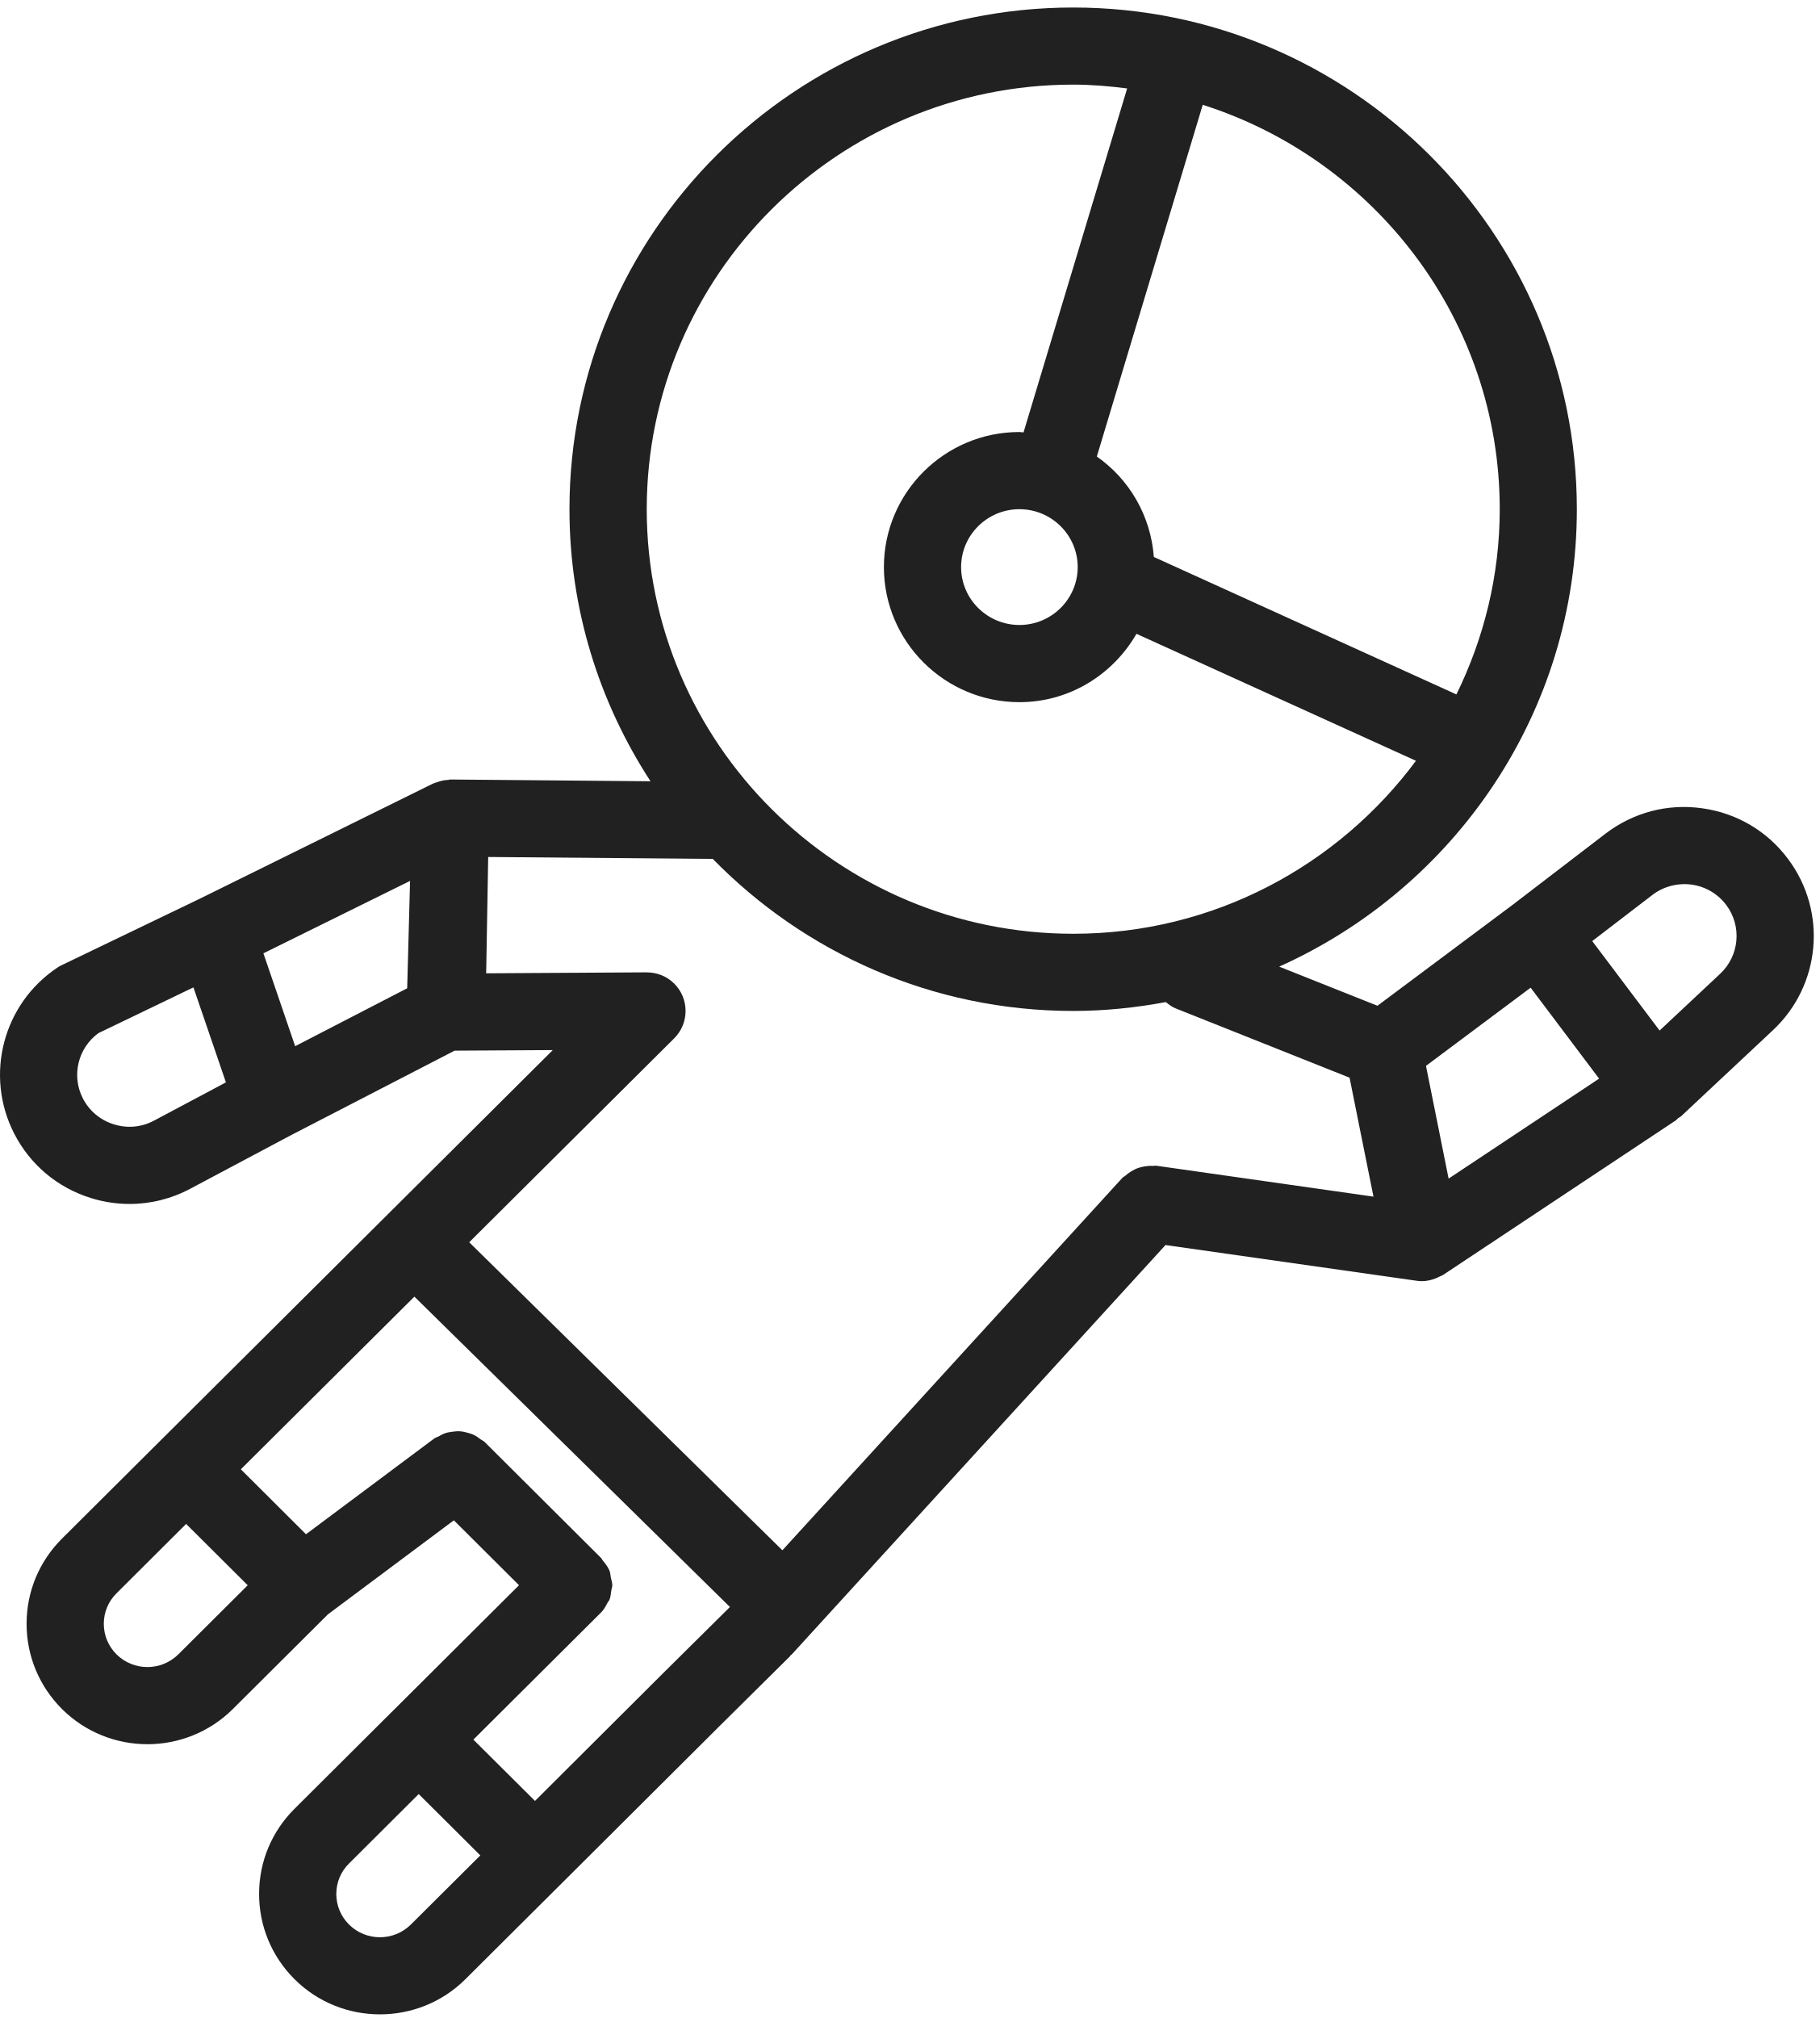
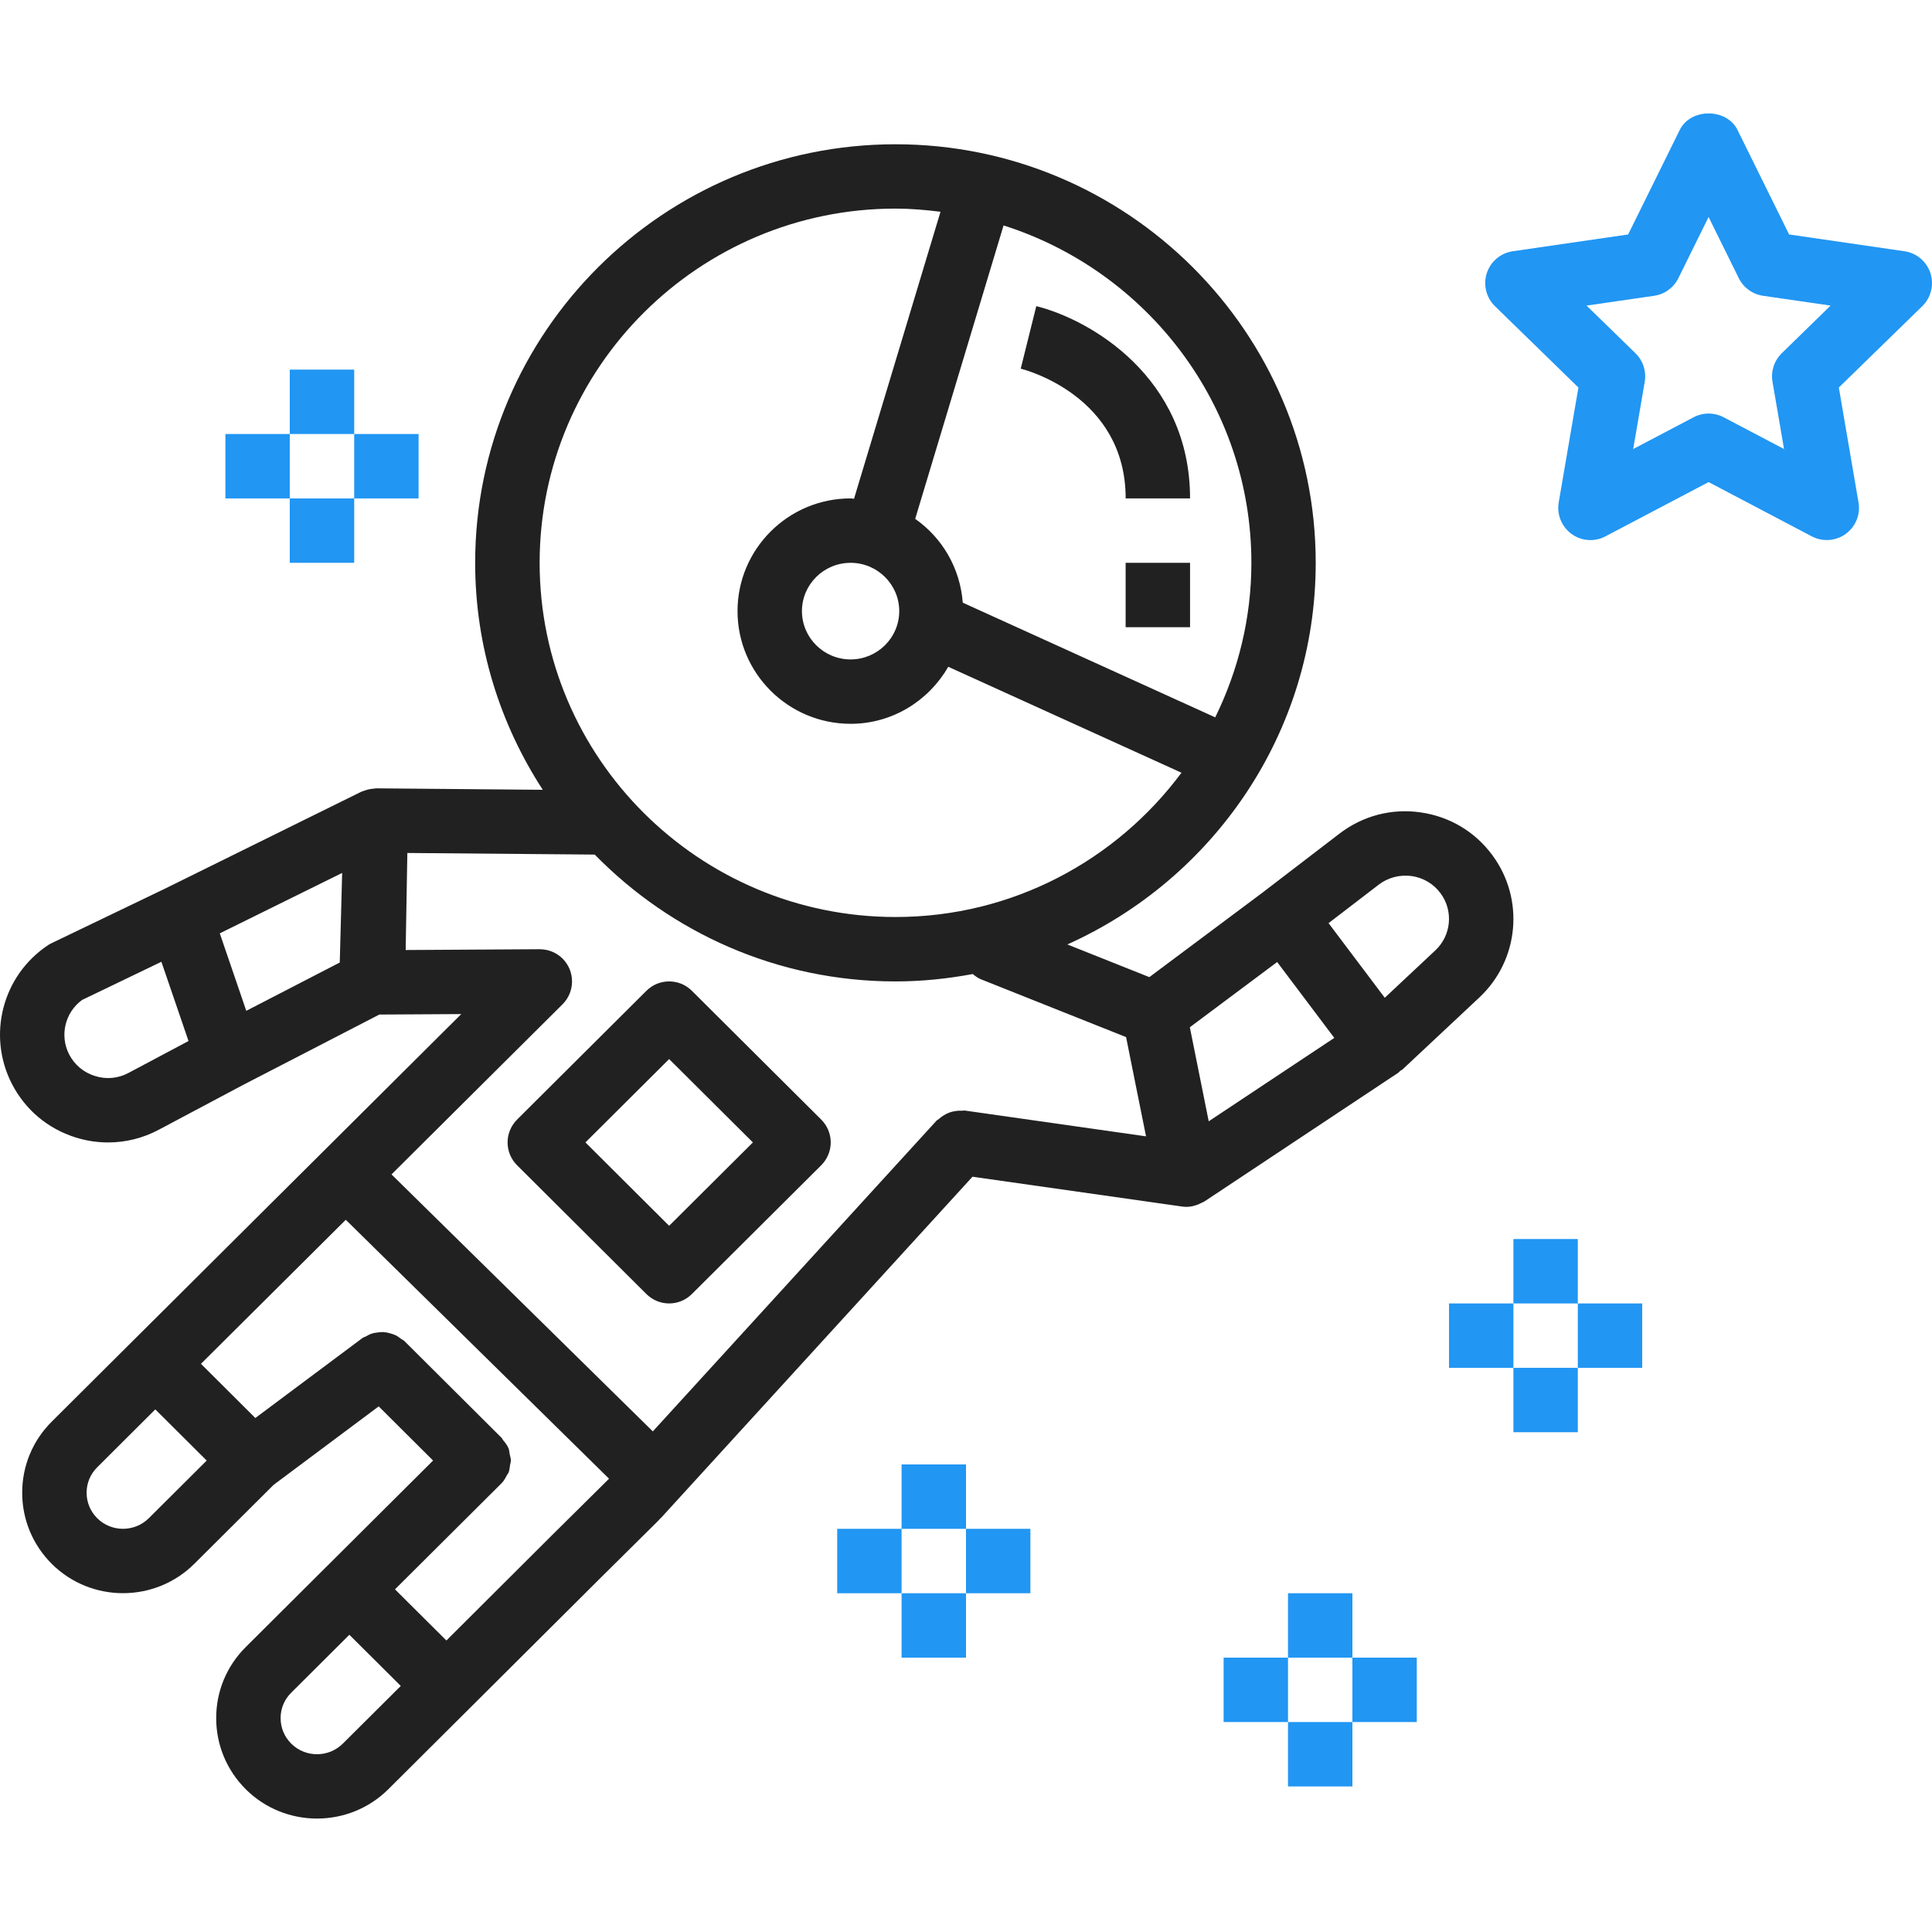
- <svg xmlns="http://www.w3.org/2000/svg" width="55" height="61" viewBox="0 0 55 61" fill="none">
-   <path d="M54.063 25.974C53.435 25.126 52.512 24.58 51.464 24.433C50.412 24.283 49.373 24.56 48.533 25.203L45.795 27.301L45.794 27.303L41.643 30.402L38.672 29.219C43.969 26.843 47.671 21.545 47.671 15.394C47.671 7.031 40.84 0.227 32.444 0.227C24.047 0.227 17.216 7.031 17.216 15.394C17.216 18.425 18.123 21.244 19.666 23.616L13.62 23.563C13.617 23.563 13.613 23.563 13.61 23.563C13.591 23.563 13.576 23.573 13.559 23.574C13.443 23.578 13.33 23.602 13.219 23.642C13.191 23.652 13.162 23.658 13.135 23.671C13.121 23.677 13.107 23.678 13.093 23.685L6.021 27.176C6.02 27.176 6.018 27.176 6.018 27.177L1.877 29.169C1.831 29.189 1.784 29.216 1.739 29.246C0.088 30.345 -0.474 32.504 0.43 34.268C0.912 35.206 1.732 35.896 2.74 36.212C3.129 36.334 3.525 36.393 3.919 36.393C4.553 36.393 5.181 36.238 5.756 35.931L8.792 34.317L13.744 31.759L16.712 31.742L4.808 43.588C4.807 43.59 4.806 43.59 4.805 43.591L1.876 46.507C1.185 47.196 0.804 48.109 0.804 49.084C0.804 50.056 1.185 50.972 1.876 51.662C2.587 52.369 3.521 52.724 4.456 52.724C5.392 52.724 6.325 52.369 7.038 51.662L9.913 48.799L13.721 45.956L15.691 47.918L11.838 51.755C11.836 51.756 11.835 51.756 11.834 51.758L8.906 54.674C8.214 55.362 7.833 56.276 7.833 57.25C7.833 58.223 8.214 59.139 8.906 59.829C9.616 60.536 10.552 60.89 11.486 60.89C12.421 60.89 13.357 60.536 14.068 59.829L16.998 56.912L21.684 52.245C21.685 52.244 21.685 52.243 21.686 52.242L23.895 50.054L23.887 50.046C23.901 50.032 23.921 50.027 23.935 50.012L35.235 37.635L42.828 38.715C42.883 38.723 42.938 38.727 42.992 38.727C43.134 38.727 43.27 38.693 43.402 38.643C43.441 38.629 43.474 38.61 43.511 38.592C43.553 38.571 43.597 38.559 43.637 38.532L50.666 33.865C50.692 33.848 50.706 33.82 50.73 33.801C50.758 33.779 50.793 33.77 50.819 33.745L53.6 31.14C55.047 29.784 55.247 27.563 54.063 25.974ZM4.66 33.872C4.281 34.075 3.851 34.116 3.439 33.985C3.03 33.858 2.699 33.579 2.505 33.203C2.153 32.516 2.357 31.681 2.974 31.23L5.848 29.847L6.54 31.869L6.83 32.718L4.66 33.872ZM12.31 29.874L8.923 31.624L8.365 29.991L7.963 28.817L12.397 26.628L12.31 29.874ZM45.34 15.392C45.34 17.401 44.861 19.296 44.03 20.991L34.883 16.836C34.788 15.582 34.137 14.484 33.159 13.8L36.361 3.168C41.563 4.823 45.34 9.675 45.34 15.392ZM19.552 15.392C19.552 8.316 25.336 2.558 32.446 2.558C32.999 2.558 33.54 2.605 34.076 2.673L30.943 13.071C30.901 13.07 30.862 13.059 30.819 13.059C28.56 13.059 26.722 14.89 26.722 17.142C26.722 19.394 28.56 21.225 30.819 21.225C32.337 21.225 33.65 20.387 34.358 19.159L42.807 22.997C40.456 26.162 36.694 28.226 32.446 28.226C25.336 28.226 19.552 22.468 19.552 15.392ZM32.581 17.142C32.581 18.107 31.79 18.892 30.819 18.892C29.847 18.892 29.056 18.107 29.056 17.142C29.056 16.177 29.847 15.392 30.819 15.392C31.79 15.392 32.581 16.177 32.581 17.142ZM5.392 50.007C4.875 50.52 4.038 50.519 3.523 50.009C3.274 49.76 3.138 49.432 3.138 49.084C3.138 48.736 3.274 48.408 3.523 48.162L5.627 46.065L7.489 47.919L5.392 50.007ZM12.422 58.174C11.905 58.687 11.068 58.688 10.552 58.175C10.303 57.927 10.167 57.599 10.167 57.25C10.167 56.903 10.303 56.575 10.552 56.329L12.658 54.231L13.539 55.107L14.521 56.085L12.422 58.174ZM20.038 50.586C20.037 50.587 20.036 50.587 20.035 50.589L16.174 54.438L15.293 53.562L14.311 52.585L18.168 48.745C18.168 48.745 18.168 48.745 18.168 48.744C18.169 48.743 18.17 48.743 18.172 48.742C18.259 48.654 18.314 48.549 18.368 48.445C18.383 48.415 18.412 48.389 18.425 48.358C18.461 48.268 18.467 48.171 18.481 48.077C18.488 48.023 18.511 47.973 18.511 47.918C18.511 47.84 18.483 47.764 18.467 47.687C18.453 47.617 18.453 47.546 18.426 47.478C18.382 47.368 18.306 47.272 18.227 47.177C18.204 47.151 18.196 47.119 18.172 47.094C18.172 47.094 18.172 47.094 18.171 47.094C18.169 47.093 18.169 47.091 18.168 47.09L14.653 43.59C14.616 43.552 14.568 43.537 14.526 43.505C14.464 43.458 14.405 43.413 14.336 43.38C14.269 43.347 14.201 43.327 14.131 43.308C14.057 43.287 13.985 43.271 13.906 43.265C13.835 43.26 13.769 43.267 13.697 43.276C13.619 43.285 13.546 43.295 13.47 43.32C13.396 43.343 13.331 43.379 13.264 43.418C13.22 43.442 13.171 43.451 13.13 43.481L9.251 46.377L7.281 44.414L12.528 39.195L22.067 48.576L20.038 50.586ZM34.954 35.237C34.921 35.233 34.889 35.245 34.855 35.243C34.77 35.238 34.688 35.244 34.603 35.258C34.537 35.27 34.474 35.283 34.411 35.305C34.336 35.331 34.269 35.366 34.2 35.407C34.134 35.447 34.075 35.489 34.018 35.542C33.99 35.566 33.956 35.578 33.93 35.606L23.653 46.862L14.185 37.551L20.383 31.386C20.839 30.931 20.841 30.192 20.386 29.735C20.156 29.505 19.854 29.392 19.552 29.393V29.392L14.698 29.421L14.759 25.905L21.549 25.963C24.317 28.794 28.176 30.559 32.446 30.559C33.403 30.559 34.336 30.46 35.245 30.291C35.332 30.36 35.419 30.432 35.528 30.476L40.8 32.576L41.133 34.235L41.523 36.172L34.954 35.237ZM43.794 35.627L43.11 32.219L46.274 29.856L47.102 30.955L48.344 32.605L43.794 35.627ZM52.005 29.434L50.173 31.151L48.136 28.447L49.954 27.053C50.294 26.792 50.722 26.685 51.142 26.74C51.564 26.8 51.938 27.02 52.192 27.362C52.666 28 52.585 28.89 52.005 29.434Z" fill="#212121" />
+ <svg xmlns="http://www.w3.org/2000/svg" width="70" height="70" viewBox="0 0 70 70" fill="none">
+   <path d="M69.943 9.896C69.806 9.475 69.442 9.167 69.002 9.103L64.823 8.495L62.953 4.708C62.561 3.91 61.253 3.91 60.861 4.708L58.991 8.495L54.812 9.103C54.372 9.167 54.008 9.474 53.869 9.897C53.733 10.319 53.846 10.783 54.164 11.092L57.189 14.041L56.475 18.203C56.401 18.641 56.58 19.083 56.939 19.345C57.301 19.608 57.775 19.641 58.168 19.433L61.906 17.467L65.644 19.433C65.815 19.523 66.003 19.567 66.188 19.567C66.43 19.567 66.671 19.492 66.874 19.344C67.234 19.083 67.413 18.641 67.337 18.203L66.624 14.04L69.649 11.092C69.966 10.782 70.08 10.319 69.943 9.896ZM64.556 12.799C64.282 13.066 64.156 13.454 64.221 13.832L64.639 16.269L62.45 15.118C62.28 15.029 62.093 14.984 61.906 14.984C61.72 14.984 61.534 15.029 61.363 15.118L59.174 16.269L59.592 13.832C59.657 13.454 59.531 13.068 59.257 12.799L57.484 11.072L59.932 10.717C60.313 10.662 60.64 10.423 60.811 10.078L61.905 7.862L62.999 10.078C63.17 10.422 63.498 10.662 63.878 10.717L66.326 11.072L64.556 12.799Z" fill="#2196F3" />
+   <path d="M57.167 44.892H54.834V47.226H57.167V44.892Z" fill="#2196F3" />
+   <path d="M57.167 49.559H54.834V51.892H57.167V49.559Z" fill="#2196F3" />
+   <path d="M59.5 47.226H57.167V49.559H59.5V47.226Z" fill="#2196F3" />
+   <path d="M54.834 47.226H52.501V49.559H54.834V47.226Z" fill="#2196F3" />
+   <path d="M49 57.726H46.667V60.059H49V57.726Z" fill="#2196F3" />
+   <path d="M49 62.393H46.667V64.726H49V62.393Z" fill="#2196F3" />
+   <path d="M51.333 60.059H49V62.393H51.333V60.059Z" fill="#2196F3" />
+   <path d="M46.667 60.059H44.334V62.393H46.667V60.059Z" fill="#2196F3" />
+   <path d="M35 53.059H32.666V55.393H35V53.059Z" fill="#2196F3" />
+   <path d="M35 57.726H32.666V60.059H35V57.726Z" fill="#2196F3" />
+   <path d="M37.333 55.392H35V57.726H37.333V55.392Z" fill="#2196F3" />
+   <path d="M32.666 55.392H30.333V57.726H32.666V55.392Z" fill="#2196F3" />
+   <path d="M12.833 13.392H10.499V15.725H12.833V13.392Z" fill="#2196F3" />
+   <path d="M12.833 18.059H10.499V20.392H12.833V18.059Z" fill="#2196F3" />
+   <path d="M15.166 15.725H12.833V18.059H15.166V15.725Z" fill="#2196F3" />
+   <path d="M10.499 15.725H8.166V18.059H10.499V15.725Z" fill="#2196F3" />
+   <path d="M54.063 30.974C53.435 30.126 52.512 29.58 51.464 29.433C50.412 29.283 49.373 29.56 48.533 30.203L45.795 32.301L45.794 32.303L41.643 35.403L38.672 34.219C43.969 31.843 47.671 26.545 47.671 20.394C47.671 12.031 40.84 5.227 32.444 5.227C24.047 5.227 17.216 12.031 17.216 20.394C17.216 23.425 18.123 26.244 19.666 28.616L13.62 28.563C13.617 28.563 13.613 28.563 13.61 28.563C13.591 28.563 13.576 28.573 13.559 28.574C13.443 28.578 13.33 28.602 13.219 28.642C13.191 28.652 13.162 28.658 13.135 28.671C13.121 28.677 13.107 28.678 13.093 28.685L6.021 32.176C6.02 32.176 6.018 32.176 6.018 32.178L1.877 34.169C1.831 34.189 1.784 34.216 1.739 34.246C0.088 35.345 -0.474 37.504 0.43 39.268C0.912 40.206 1.732 40.896 2.74 41.212C3.129 41.334 3.525 41.393 3.919 41.393C4.553 41.393 5.181 41.238 5.756 40.931L8.792 39.317L13.744 36.759L16.712 36.742L4.808 48.588C4.807 48.59 4.806 48.59 4.805 48.591L1.876 51.507C1.185 52.196 0.804 53.109 0.804 54.084C0.804 55.056 1.185 55.972 1.876 56.662C2.587 57.369 3.521 57.724 4.456 57.724C5.392 57.724 6.325 57.369 7.038 56.662L9.913 53.799L13.721 50.956L15.691 52.918L11.838 56.755C11.836 56.756 11.835 56.756 11.834 56.758L8.906 59.674C8.214 60.362 7.833 61.276 7.833 62.25C7.833 63.223 8.214 64.139 8.906 64.829C9.616 65.536 10.552 65.89 11.486 65.89C12.421 65.89 13.357 65.536 14.068 64.829L16.998 61.912L21.684 57.245C21.685 57.244 21.685 57.243 21.686 57.242L23.895 55.054L23.887 55.046C23.901 55.032 23.921 55.027 23.935 55.012L35.235 42.635L42.828 43.715C42.883 43.723 42.938 43.727 42.992 43.727C43.134 43.727 43.27 43.693 43.402 43.643C43.441 43.629 43.474 43.61 43.511 43.592C43.553 43.571 43.597 43.559 43.637 43.532L50.666 38.865C50.692 38.848 50.706 38.82 50.73 38.801C50.758 38.779 50.793 38.77 50.819 38.745L53.6 36.14C55.047 34.784 55.247 32.563 54.063 30.974ZM4.66 38.872C4.281 39.075 3.851 39.116 3.439 38.985C3.03 38.858 2.699 38.579 2.505 38.203C2.153 37.516 2.357 36.681 2.974 36.23L5.848 34.847L6.54 36.869L6.83 37.718L4.66 38.872ZM12.31 34.874L8.923 36.624L8.365 34.991L7.963 33.817L12.397 31.628L12.31 34.874ZM45.34 20.392C45.34 22.401 44.861 24.296 44.03 25.991L34.883 21.836C34.788 20.582 34.137 19.484 33.159 18.8L36.361 8.168C41.563 9.823 45.34 14.675 45.34 20.392ZM19.552 20.392C19.552 13.316 25.336 7.558 32.446 7.558C32.999 7.558 33.54 7.605 34.076 7.673L30.943 18.071C30.901 18.07 30.862 18.058 30.819 18.058C28.56 18.058 26.722 19.89 26.722 22.142C26.722 24.394 28.56 26.225 30.819 26.225C32.337 26.225 33.65 25.387 34.358 24.159L42.807 27.997C40.456 31.162 36.694 33.225 32.446 33.225C25.336 33.225 19.552 27.468 19.552 20.392ZM32.581 22.142C32.581 23.107 31.79 23.892 30.819 23.892C29.847 23.892 29.056 23.107 29.056 22.142C29.056 21.177 29.847 20.392 30.819 20.392C31.79 20.392 32.581 21.177 32.581 22.142ZM5.392 55.007C4.875 55.52 4.038 55.519 3.523 55.009C3.274 54.76 3.138 54.432 3.138 54.084C3.138 53.736 3.274 53.408 3.523 53.162L5.627 51.065L7.489 52.919L5.392 55.007ZM12.422 63.174C11.905 63.687 11.068 63.688 10.552 63.175C10.303 62.927 10.167 62.599 10.167 62.25C10.167 61.903 10.303 61.575 10.552 61.329L12.658 59.231L13.539 60.107L14.521 61.085L12.422 63.174ZM20.038 55.586C20.037 55.587 20.036 55.587 20.035 55.589L16.174 59.438L15.293 58.562L14.311 57.585L18.168 53.745C18.168 53.745 18.168 53.745 18.168 53.744C18.169 53.743 18.17 53.743 18.172 53.742C18.259 53.654 18.314 53.549 18.368 53.445C18.383 53.415 18.412 53.389 18.425 53.358C18.461 53.268 18.467 53.171 18.481 53.077C18.488 53.023 18.511 52.973 18.511 52.918C18.511 52.84 18.483 52.764 18.467 52.687C18.453 52.617 18.453 52.546 18.426 52.478C18.382 52.368 18.306 52.272 18.227 52.177C18.204 52.151 18.196 52.119 18.172 52.094C18.172 52.094 18.172 52.094 18.171 52.094C18.169 52.093 18.169 52.091 18.168 52.09L14.653 48.59C14.616 48.552 14.568 48.537 14.526 48.505C14.464 48.458 14.405 48.413 14.336 48.38C14.269 48.347 14.201 48.327 14.131 48.308C14.057 48.287 13.985 48.271 13.906 48.265C13.835 48.26 13.769 48.267 13.697 48.276C13.619 48.285 13.546 48.295 13.47 48.32C13.396 48.343 13.331 48.379 13.264 48.418C13.22 48.442 13.171 48.451 13.13 48.481L9.251 51.377L7.281 49.414L12.528 44.195L22.067 53.576L20.038 55.586ZM34.954 40.237C34.921 40.233 34.889 40.245 34.855 40.243C34.77 40.238 34.688 40.244 34.603 40.258C34.537 40.27 34.474 40.283 34.411 40.305C34.336 40.331 34.269 40.366 34.2 40.407C34.134 40.447 34.075 40.489 34.018 40.542C33.99 40.566 33.956 40.578 33.93 40.606L23.653 51.862L14.185 42.551L20.383 36.386C20.839 35.931 20.841 35.192 20.386 34.735C20.156 34.505 19.854 34.392 19.552 34.393V34.392L14.698 34.421L14.759 30.905L21.549 30.963C24.317 33.794 28.176 35.559 32.446 35.559C33.403 35.559 34.336 35.46 35.245 35.291C35.332 35.361 35.419 35.432 35.528 35.476L40.8 37.576L41.133 39.235L41.523 41.172L34.954 40.237ZM43.794 40.627L43.11 37.219L46.274 34.856L47.102 35.955L48.344 37.605L43.794 40.627ZM52.005 34.434L50.173 36.151L48.136 33.447L49.954 32.053C50.294 31.792 50.722 31.685 51.142 31.74C51.564 31.8 51.938 32.02 52.192 32.362C52.666 33 52.585 33.891 52.005 34.434Z" fill="#212121" />
+   <path d="M29.755 40.565L25.067 35.898C24.613 35.445 23.876 35.445 23.421 35.898L18.734 40.565C18.515 40.786 18.391 41.082 18.391 41.392C18.391 41.703 18.514 42 18.734 42.219L23.421 46.886C23.648 47.112 23.947 47.226 24.244 47.226C24.542 47.226 24.84 47.112 25.067 46.886L29.755 42.219C29.974 42 30.099 41.703 30.099 41.392C30.099 41.082 29.975 40.784 29.755 40.565ZM24.244 44.413L21.211 41.392L24.244 38.372L27.279 41.392L24.244 44.413Z" fill="#212121" />
+   <path d="M37.547 11.092L36.983 13.358C37.139 13.397 40.785 14.346 40.785 18.059H43.118C43.118 13.646 39.474 11.572 37.547 11.092Z" fill="#212121" />
+   <path d="M43.118 20.392H40.784V22.725H43.118V20.392Z" fill="#212121" />
</svg>
